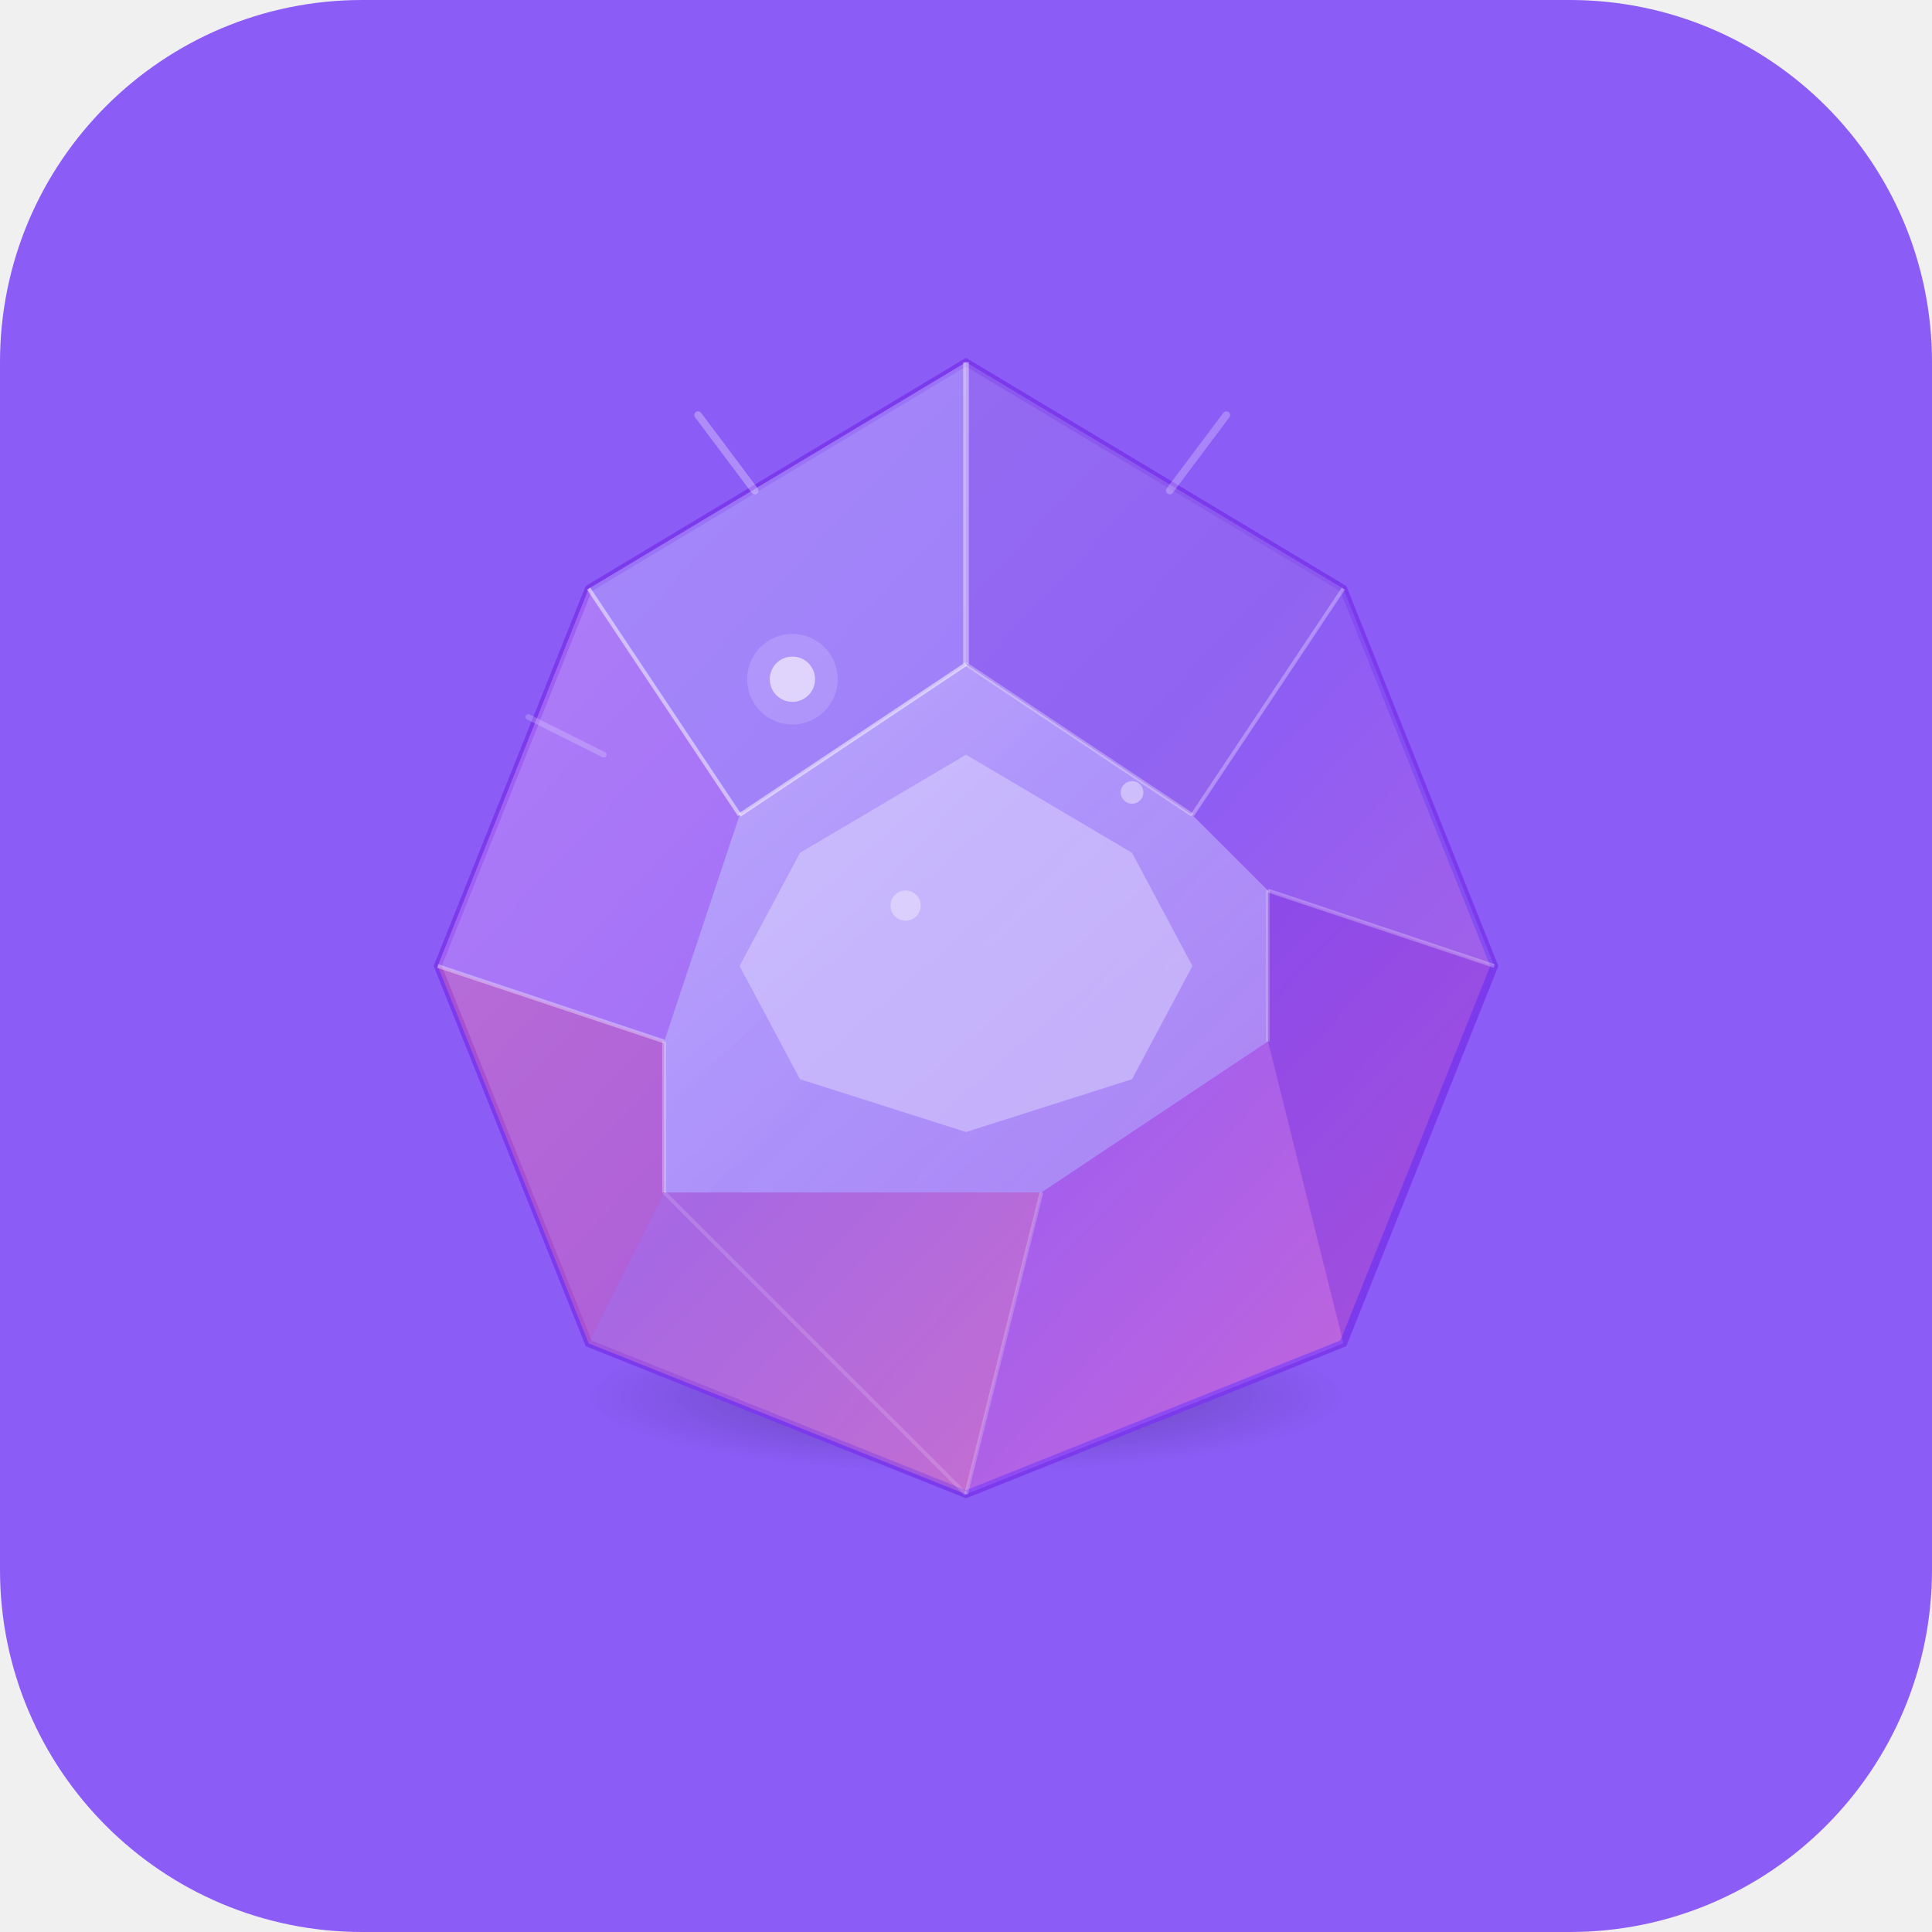
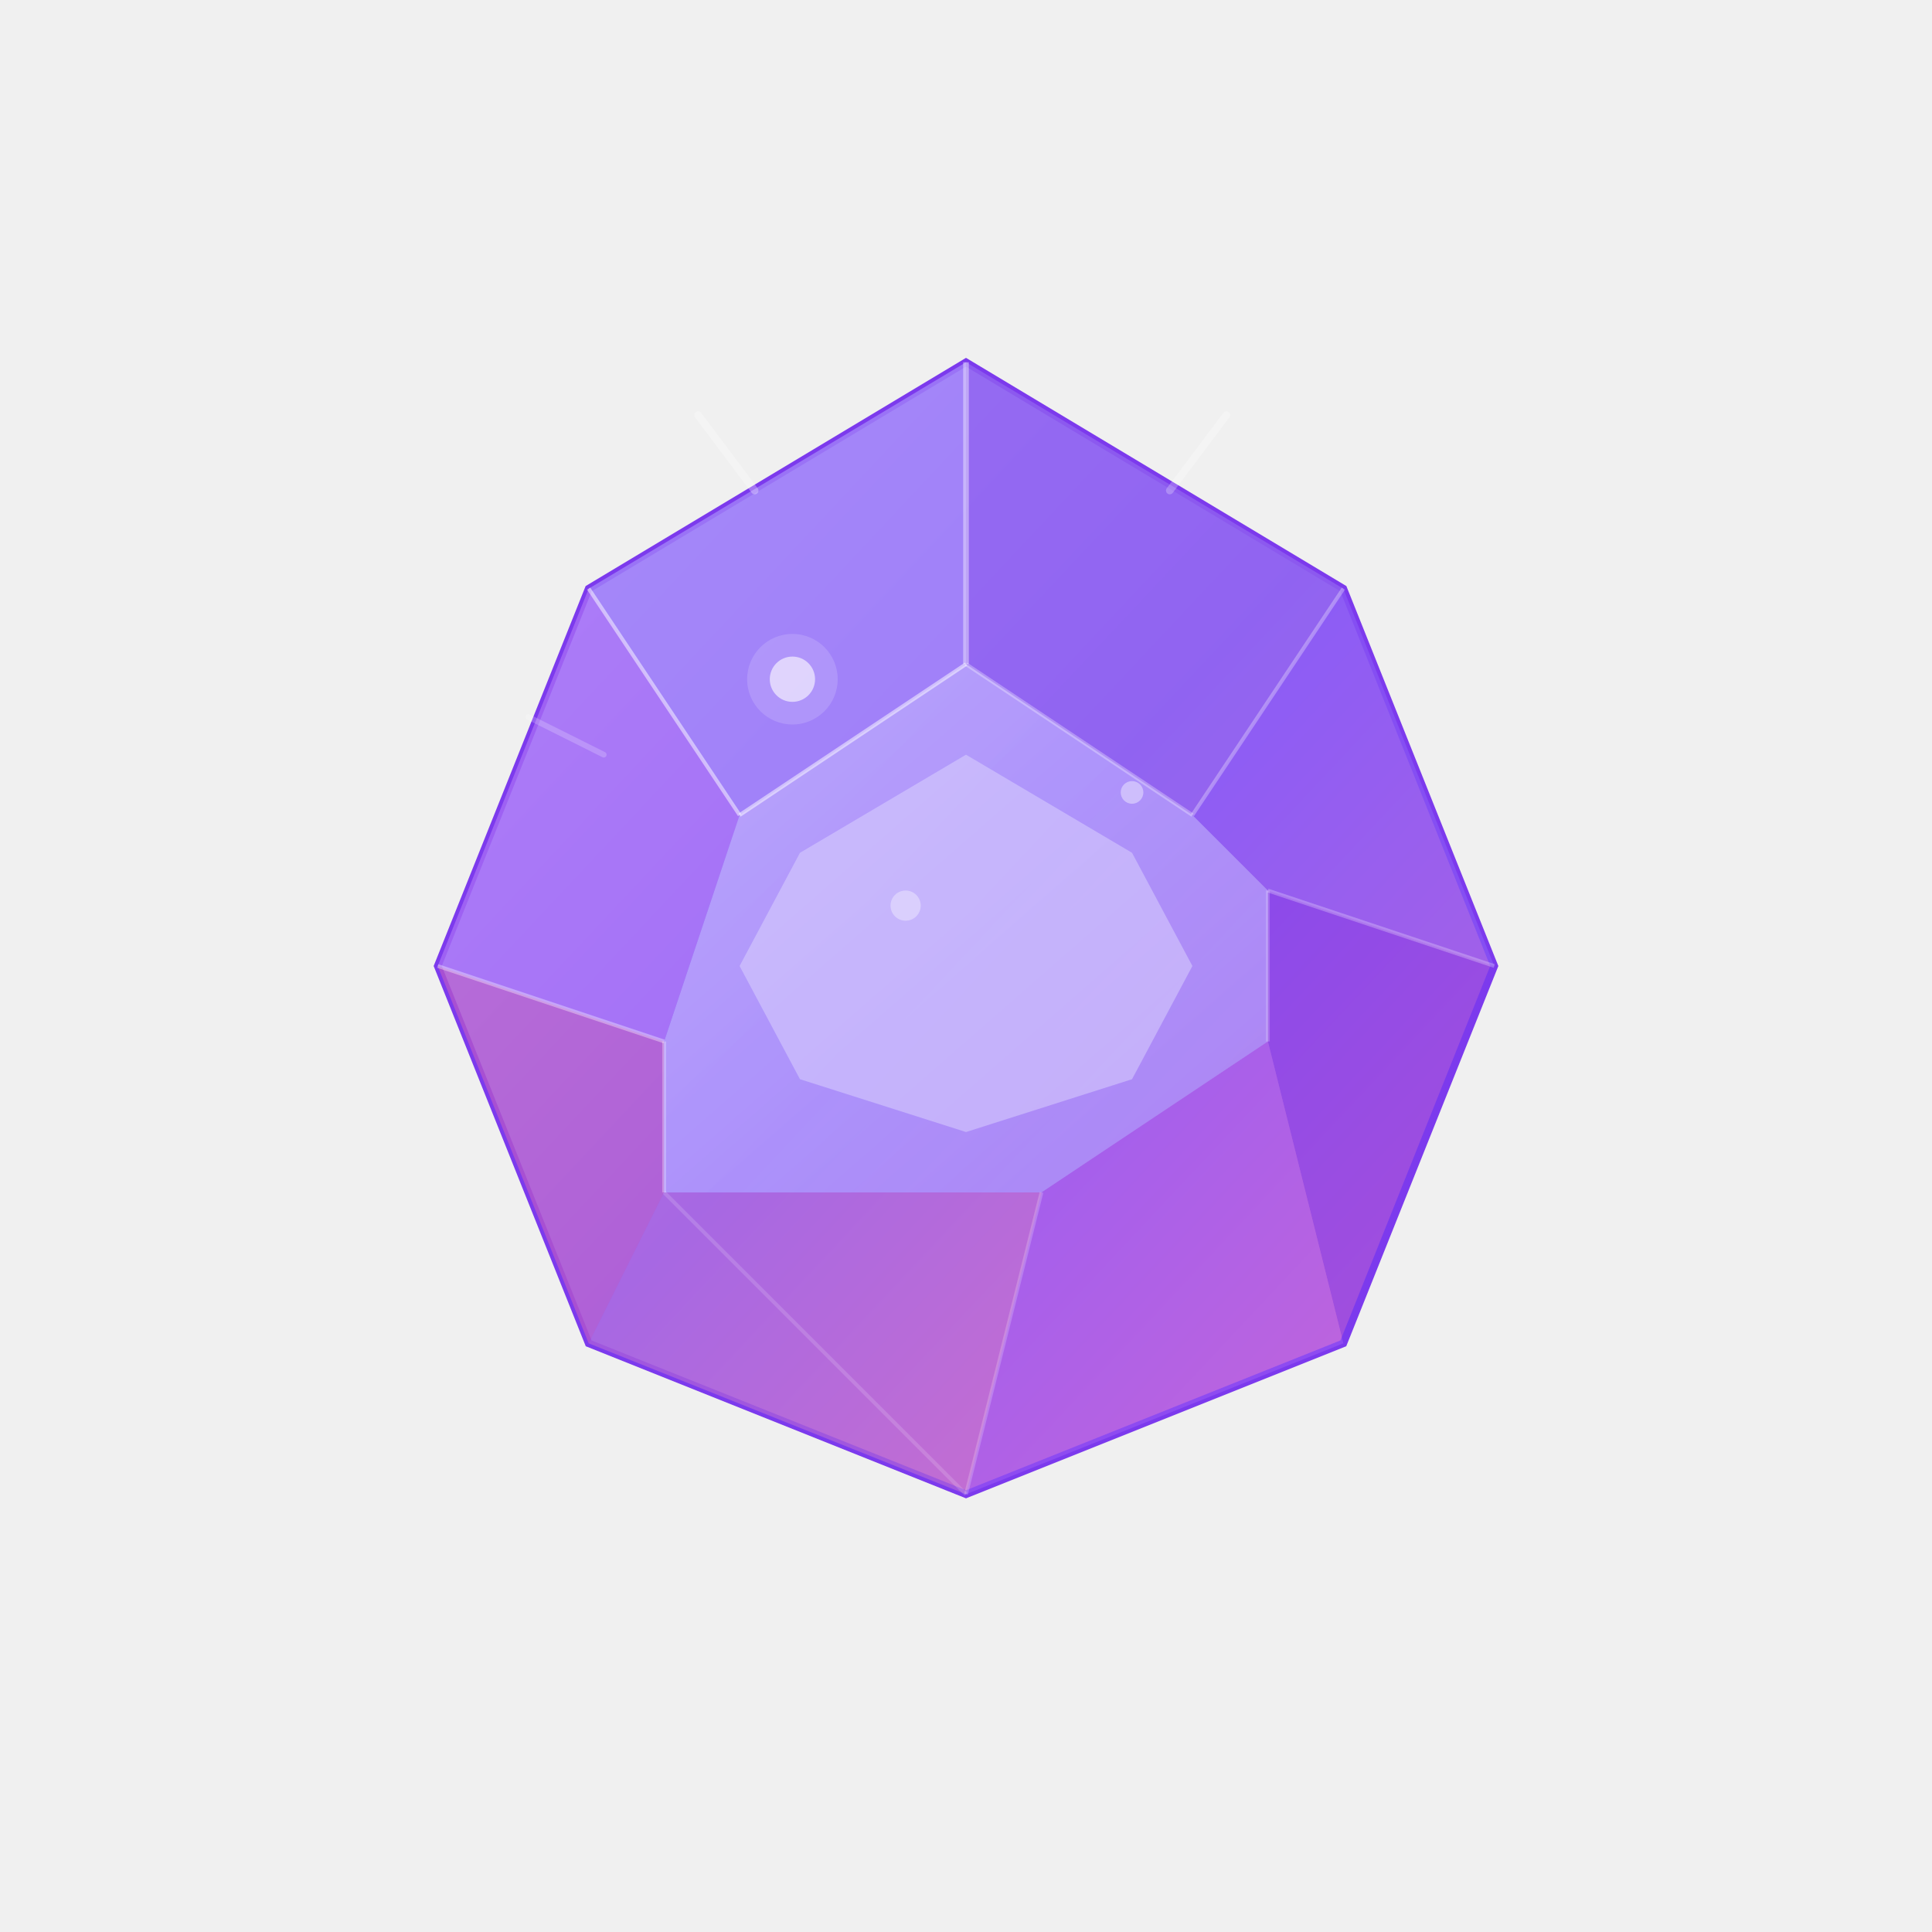
<svg xmlns="http://www.w3.org/2000/svg" viewBox="0 0 512 512">
  <defs>
    <linearGradient id="gemGrad" x1="0" y1="0" x2="1" y2="1">
      <stop offset="0%" stop-color="#a78bfa" />
      <stop offset="50%" stop-color="#8b5cf6" />
      <stop offset="100%" stop-color="#f472b6" />
    </linearGradient>
    <linearGradient id="tableGrad" x1="0" y1="0" x2="1" y2="1">
      <stop offset="0%" stop-color="#c4b5fd" />
      <stop offset="100%" stop-color="#a78bfa" />
    </linearGradient>
-     <radialGradient id="shadow" cx="0.5" cy="0.5" r="0.5">
-       <stop offset="0%" stop-color="#000000" stop-opacity="0.3" />
-       <stop offset="100%" stop-color="#000000" stop-opacity="0" />
-     </radialGradient>
  </defs>
-   <rect width="512" height="512" rx="96" fill="#8b5cf6" />
-   <ellipse cx="256" cy="370" rx="100" ry="20" fill="url(#shadow)" />
  <polygon points="256,96 356,156 396,256 356,356 256,396 156,356 116,256 156,156" fill="url(#gemGrad)" stroke="#7c3aed" stroke-width="2" />
  <polygon points="256,96 156,156 196,216 256,176" fill="#a78bfa" opacity="0.7" />
  <polygon points="256,96 356,156 316,216 256,176" fill="#9366f0" opacity="0.7" />
  <polygon points="356,156 396,256 336,236 316,216" fill="#8b5cf6" opacity="0.6" />
  <polygon points="396,256 356,356 336,276 336,236" fill="#7c3aed" opacity="0.6" />
  <polygon points="356,356 256,396 276,316 336,276" fill="#9f5cf6" opacity="0.5" />
  <polygon points="256,396 156,356 176,316 276,316" fill="#c474d0" opacity="0.5" />
  <polygon points="156,356 116,256 176,276 176,316" fill="#d466b8" opacity="0.5" />
  <polygon points="116,256 156,156 196,216 176,276" fill="#b47cf6" opacity="0.6" />
  <polygon points="256,176 316,216 336,236 336,276 276,316 176,316 176,276 196,216" fill="url(#tableGrad)" opacity="0.8" />
  <polygon points="256,200 300,226 316,256 300,286 256,300 212,286 196,256 212,226" fill="#ddd6fe" opacity="0.5" />
  <line x1="256" y1="96" x2="256" y2="176" stroke="white" stroke-width="1.5" opacity="0.4" />
  <line x1="256" y1="176" x2="316" y2="216" stroke="white" stroke-width="1" opacity="0.3" />
  <line x1="256" y1="176" x2="196" y2="216" stroke="white" stroke-width="1" opacity="0.5" />
  <line x1="356" y1="156" x2="316" y2="216" stroke="white" stroke-width="1" opacity="0.3" />
  <line x1="156" y1="156" x2="196" y2="216" stroke="white" stroke-width="1" opacity="0.5" />
  <line x1="396" y1="256" x2="336" y2="236" stroke="white" stroke-width="1" opacity="0.25" />
  <line x1="116" y1="256" x2="176" y2="276" stroke="white" stroke-width="1" opacity="0.35" />
  <line x1="336" y1="236" x2="336" y2="276" stroke="white" stroke-width="1" opacity="0.2" />
  <line x1="176" y1="276" x2="176" y2="316" stroke="white" stroke-width="1" opacity="0.3" />
  <line x1="256" y1="396" x2="276" y2="316" stroke="white" stroke-width="1" opacity="0.2" />
  <line x1="256" y1="396" x2="176" y2="316" stroke="white" stroke-width="1" opacity="0.15" />
  <circle cx="210" cy="180" r="6" fill="white" opacity="0.6" />
  <circle cx="210" cy="180" r="12" fill="white" opacity="0.15" />
  <circle cx="300" cy="210" r="3" fill="white" opacity="0.4" />
  <circle cx="240" cy="240" r="4" fill="white" opacity="0.35" />
  <line x1="200" y1="130" x2="185" y2="110" stroke="white" stroke-width="2" opacity="0.3" stroke-linecap="round" />
  <line x1="310" y1="130" x2="325" y2="110" stroke="white" stroke-width="2" opacity="0.25" stroke-linecap="round" />
  <line x1="160" y1="200" x2="140" y2="190" stroke="white" stroke-width="1.5" opacity="0.2" stroke-linecap="round" />
</svg>
